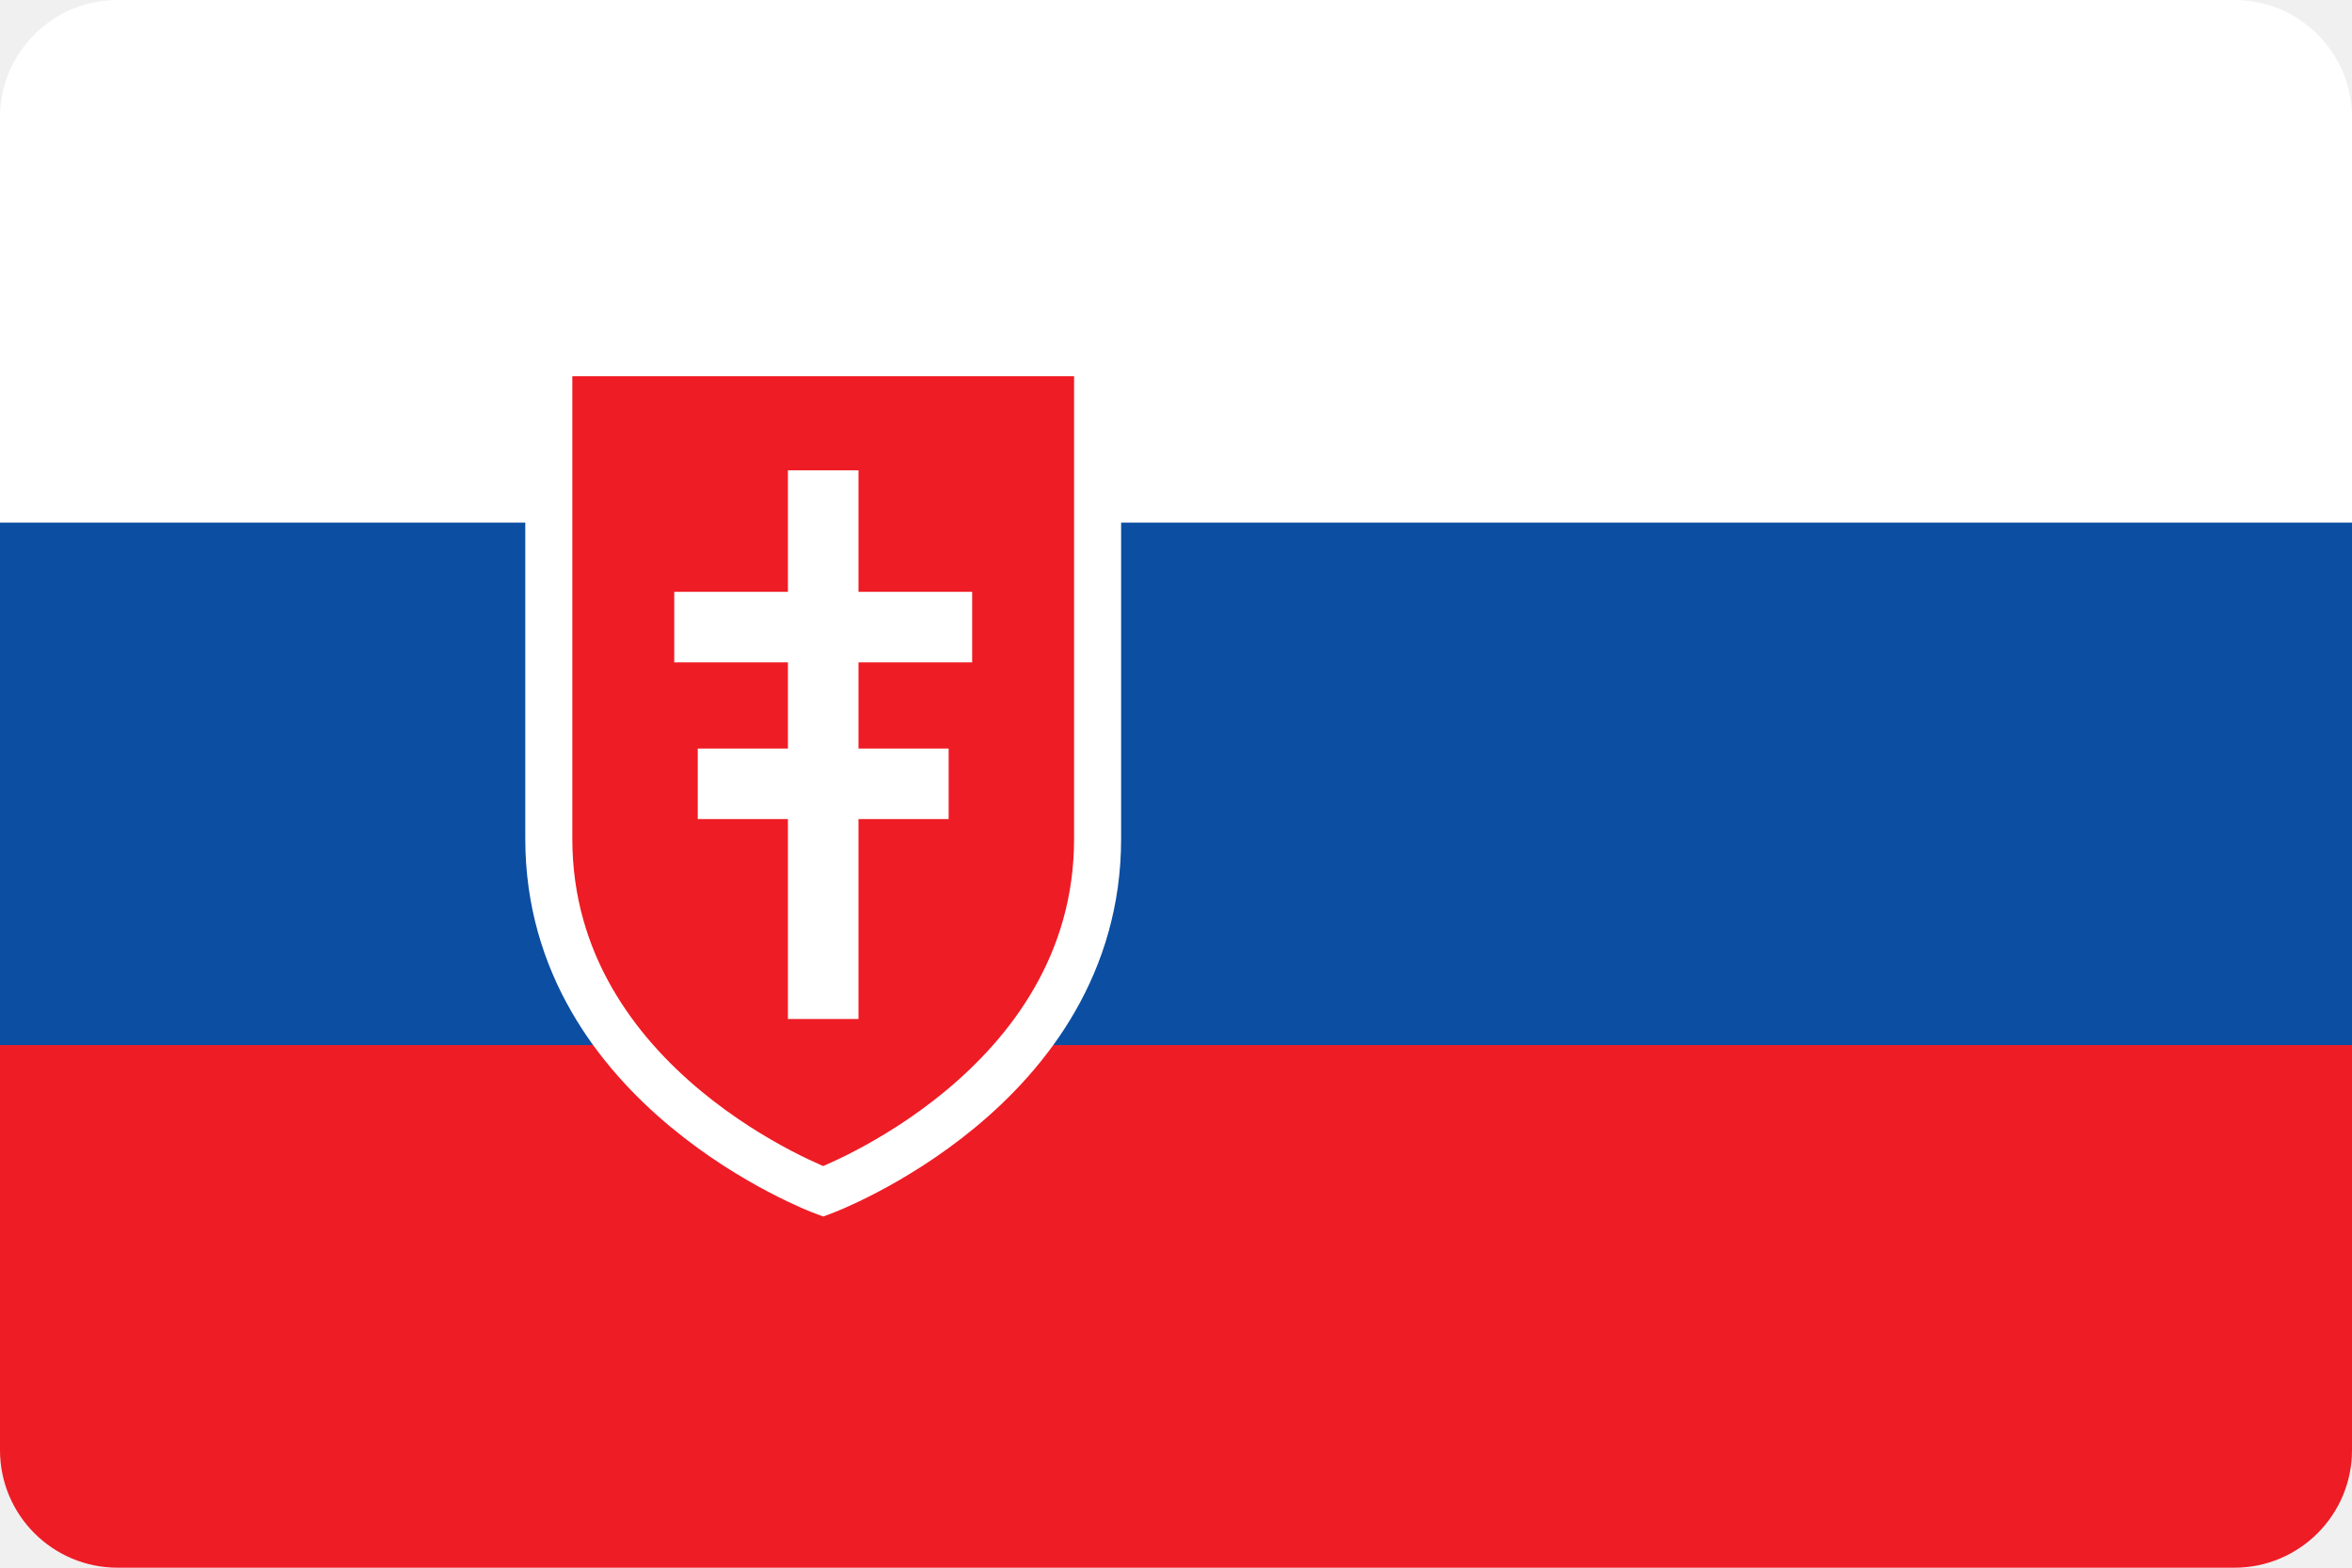
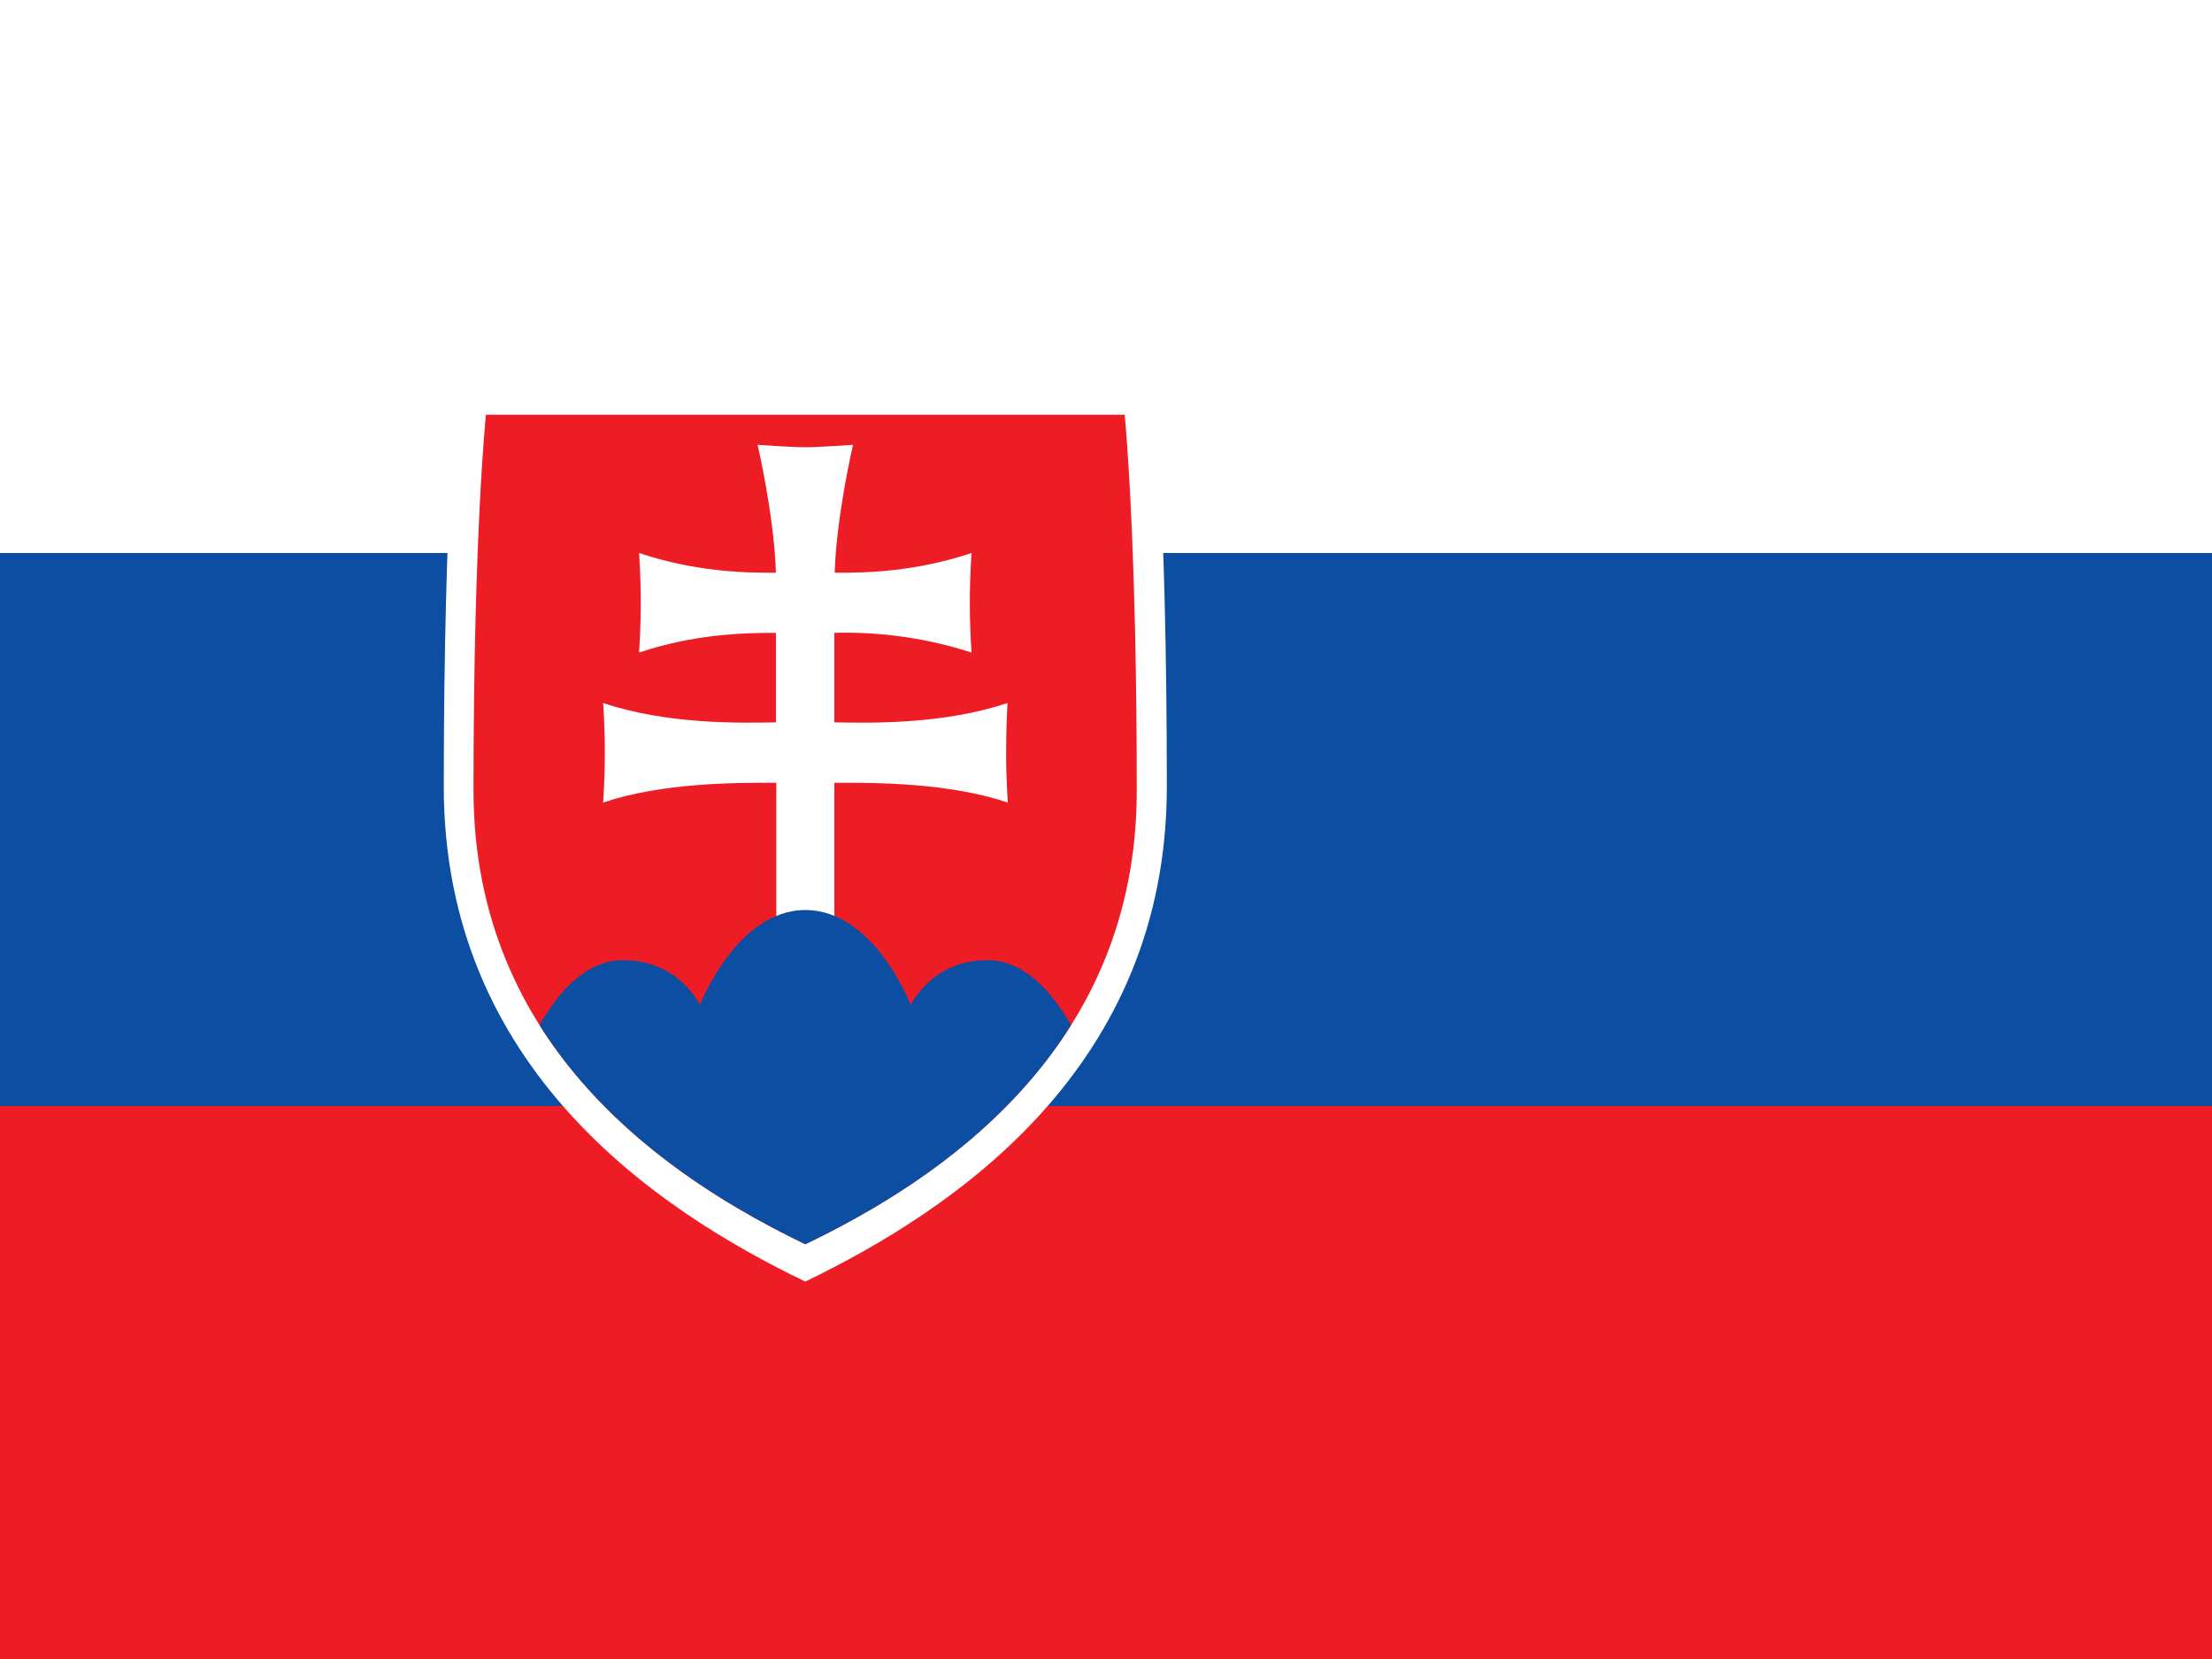
- <svg xmlns="http://www.w3.org/2000/svg" viewBox="0 0 30 20" width="30" height="20" role="img">
-   <clipPath id="c">
-     <rect width="30" height="20" rx="1.5" />
-   </clipPath>
-   <g clip-path="url(#c)">
-     <rect x="0" y="0.0" width="30" height="6.687" fill="#fff" />
-     <rect x="0" y="6.667" width="30" height="6.687" fill="#0b4ea2" />
-     <rect x="0" y="13.333" width="30" height="6.687" fill="#ee1c25" />
-     <path d="M7,4.5h7v6.2c0,3.2-3.5,4.5-3.5,4.5S7,13.9,7,10.7z" fill="#ee1c25" stroke="#fff" stroke-width=".6" />
-     <path d="M10.5,6v7M8.6,8h3.8M8.9,10h3.2" stroke="#fff" stroke-width=".9" />
-   </g>
+ <svg xmlns="http://www.w3.org/2000/svg" id="flag-icons-sk" viewBox="0 0 640 480">
+   <path fill="#ee1c25" d="M0 0h640v480H0z" />
+   <path fill="#0b4ea2" d="M0 0h640v320H0z" />
+   <path fill="#fff" d="M0 0h640v160H0z" />
+   <path fill="#fff" d="M233 370.8c-43-20.7-104.6-61.9-104.6-143.2 0-81.4 4-118.4 4-118.4h201.3s3.9 37 3.9 118.4S276 350 233 370.8" />
+   <path fill="#ee1c25" d="M233 360c-39.5-19-96-56.8-96-131.4s3.6-108.6 3.6-108.6h184.8s3.5 34 3.5 108.6C329 303.3 272.5 341 233 360" />
+   <path fill="#fff" d="M241.4 209c10.7.2 31.6.6 50.1-5.6 0 0-.4 6.7-.4 14.4s.5 14.4.5 14.4c-17-5.7-38.1-5.8-50.2-5.7v41.2h-16.8v-41.2c-12-.1-33.1 0-50.1 5.7 0 0 .5-6.7.5-14.4 0-7.8-.5-14.4-.5-14.4 18.5 6.2 39.4 5.8 50 5.6v-25.9c-9.7 0-23.7.4-39.6 5.7 0 0 .5-6.6.5-14.4 0-7.7-.5-14.4-.5-14.4 15.9 5.3 29.9 5.8 39.6 5.7-.5-16.4-5.3-37-5.3-37s9.9.7 13.8.7c4 0 13.8-.7 13.8-.7s-4.8 20.6-5.3 37c9.7.1 23.7-.4 39.6-5.7 0 0-.5 6.7-.5 14.4 0 7.8.5 14.4.5 14.4a119 119 0 0 0-39.7-5.7v26z" />
+   <path fill="#0b4ea2" d="M233 263.3c-19.9 0-30.5 27.5-30.5 27.5s-6-13-22.2-13c-11 0-19 9.7-24.2 18.8 20 31.7 51.9 51.3 76.9 63.4 25-12 57-31.7 76.9-63.4-5.2-9-13.2-18.8-24.2-18.8-16.2 0-22.2 13-22.2 13S253 263.3 233 263.3" />
</svg>
